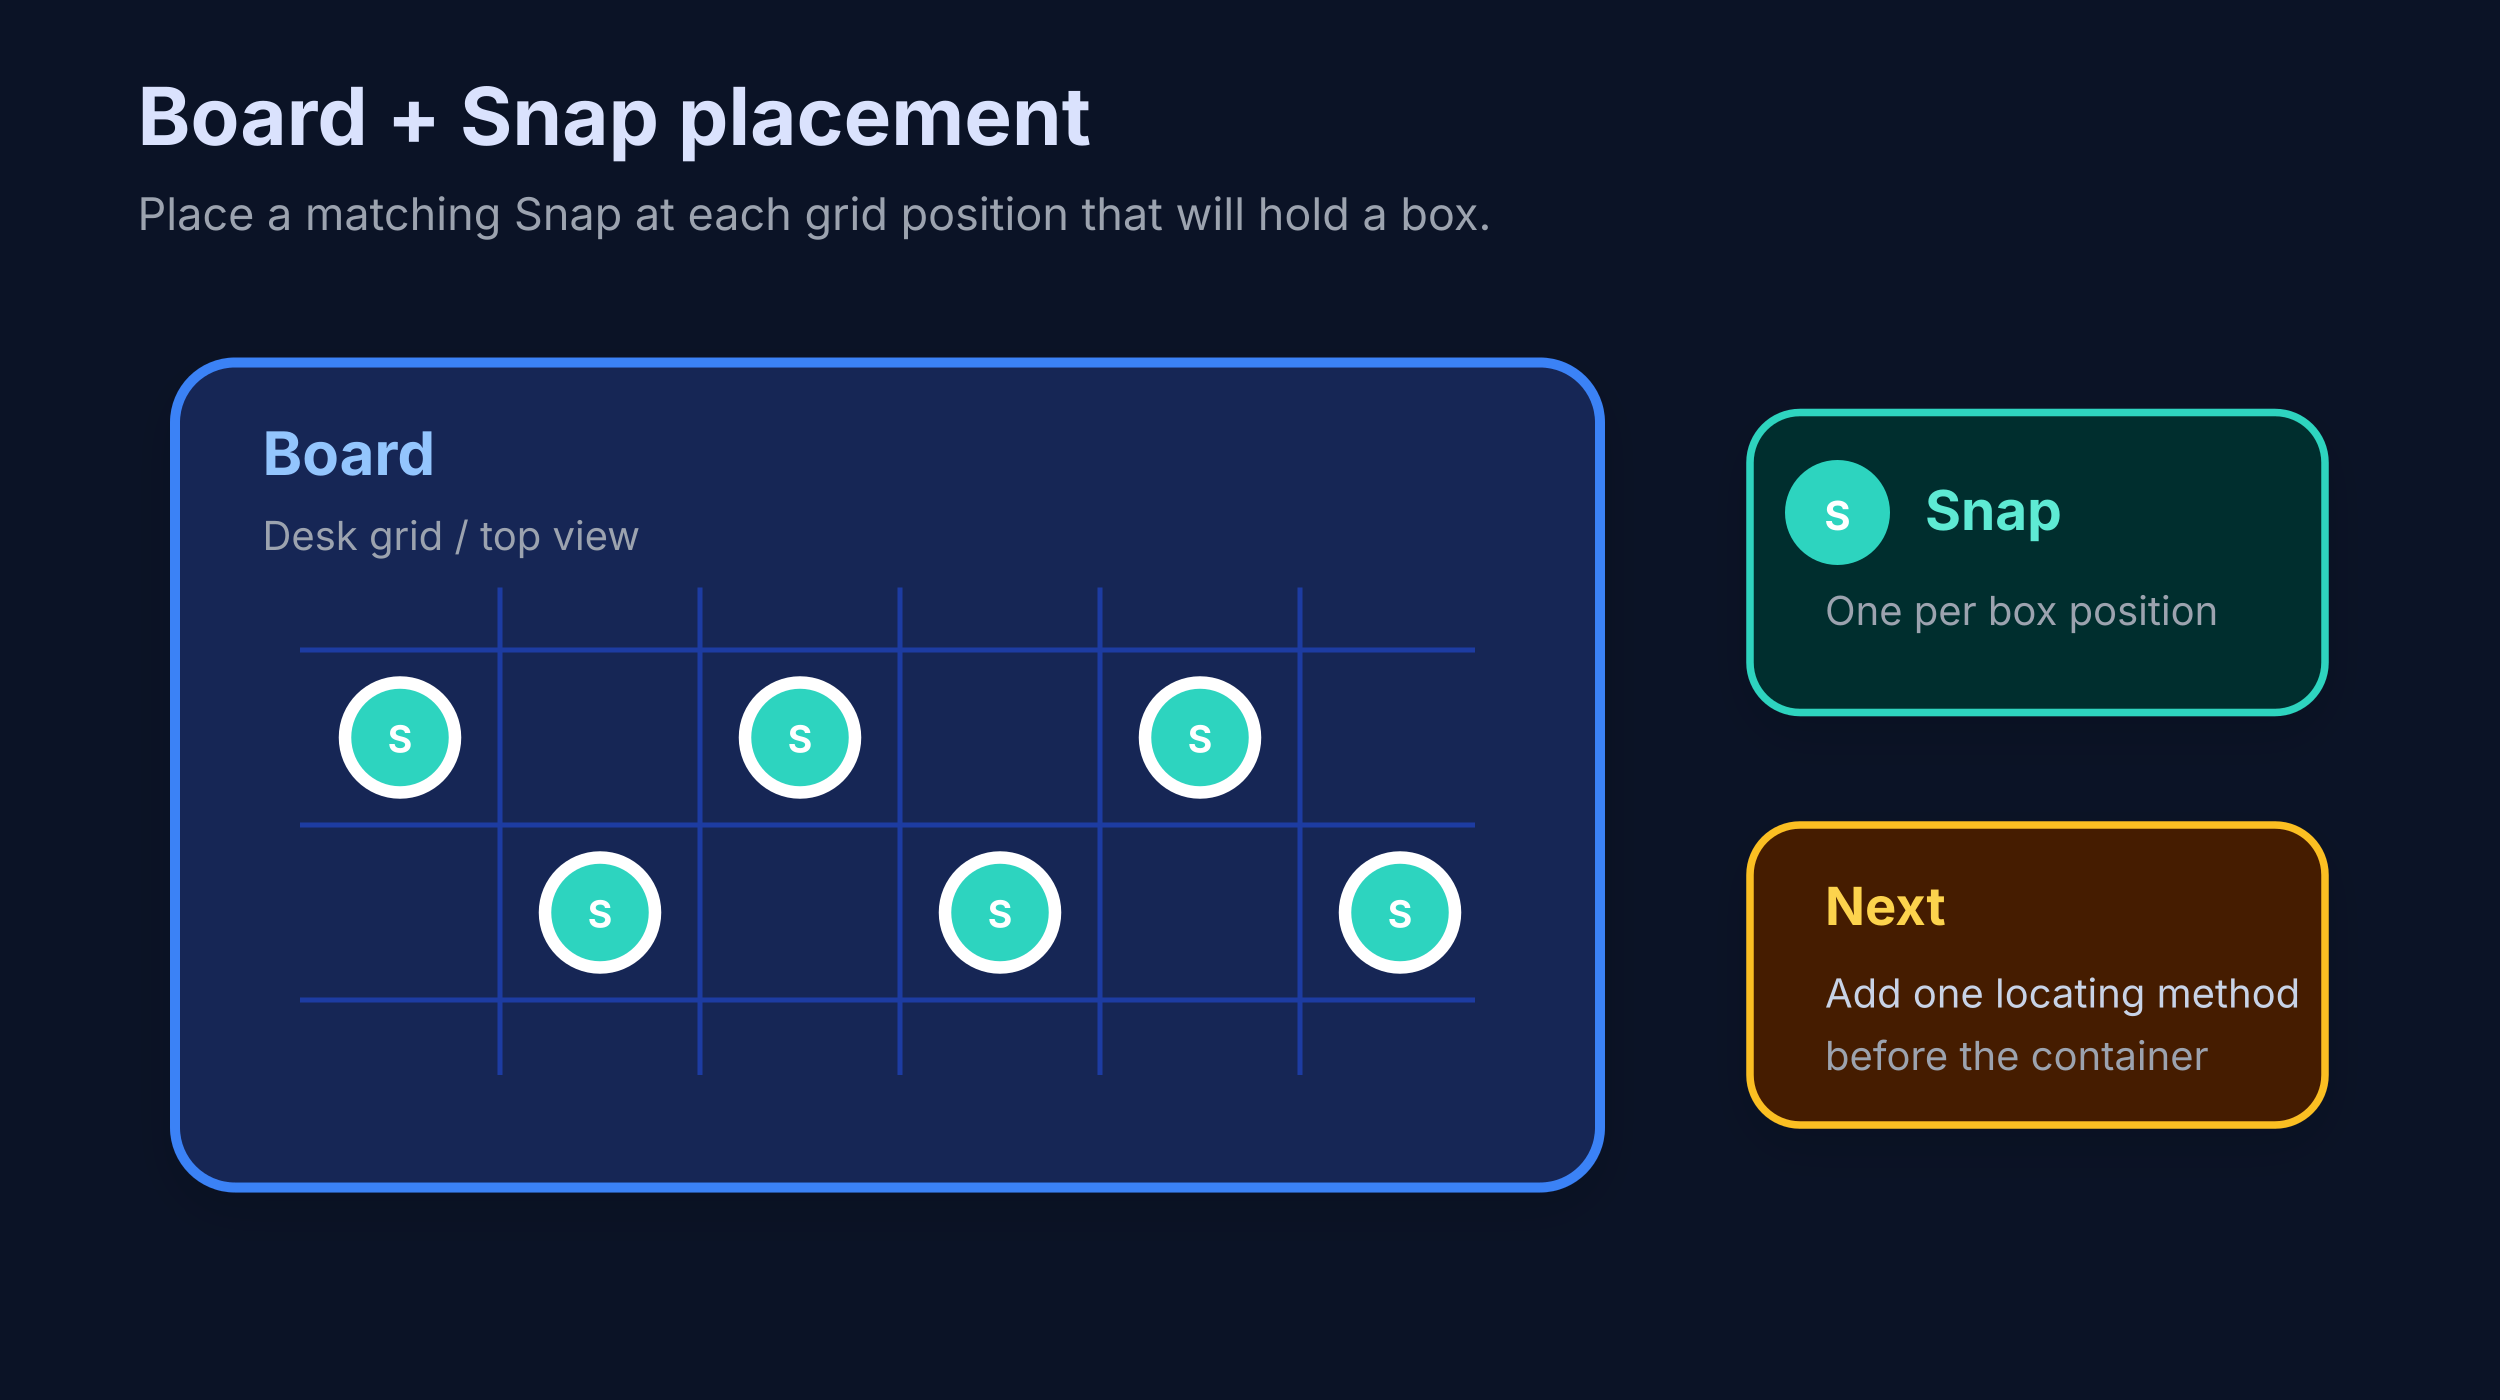
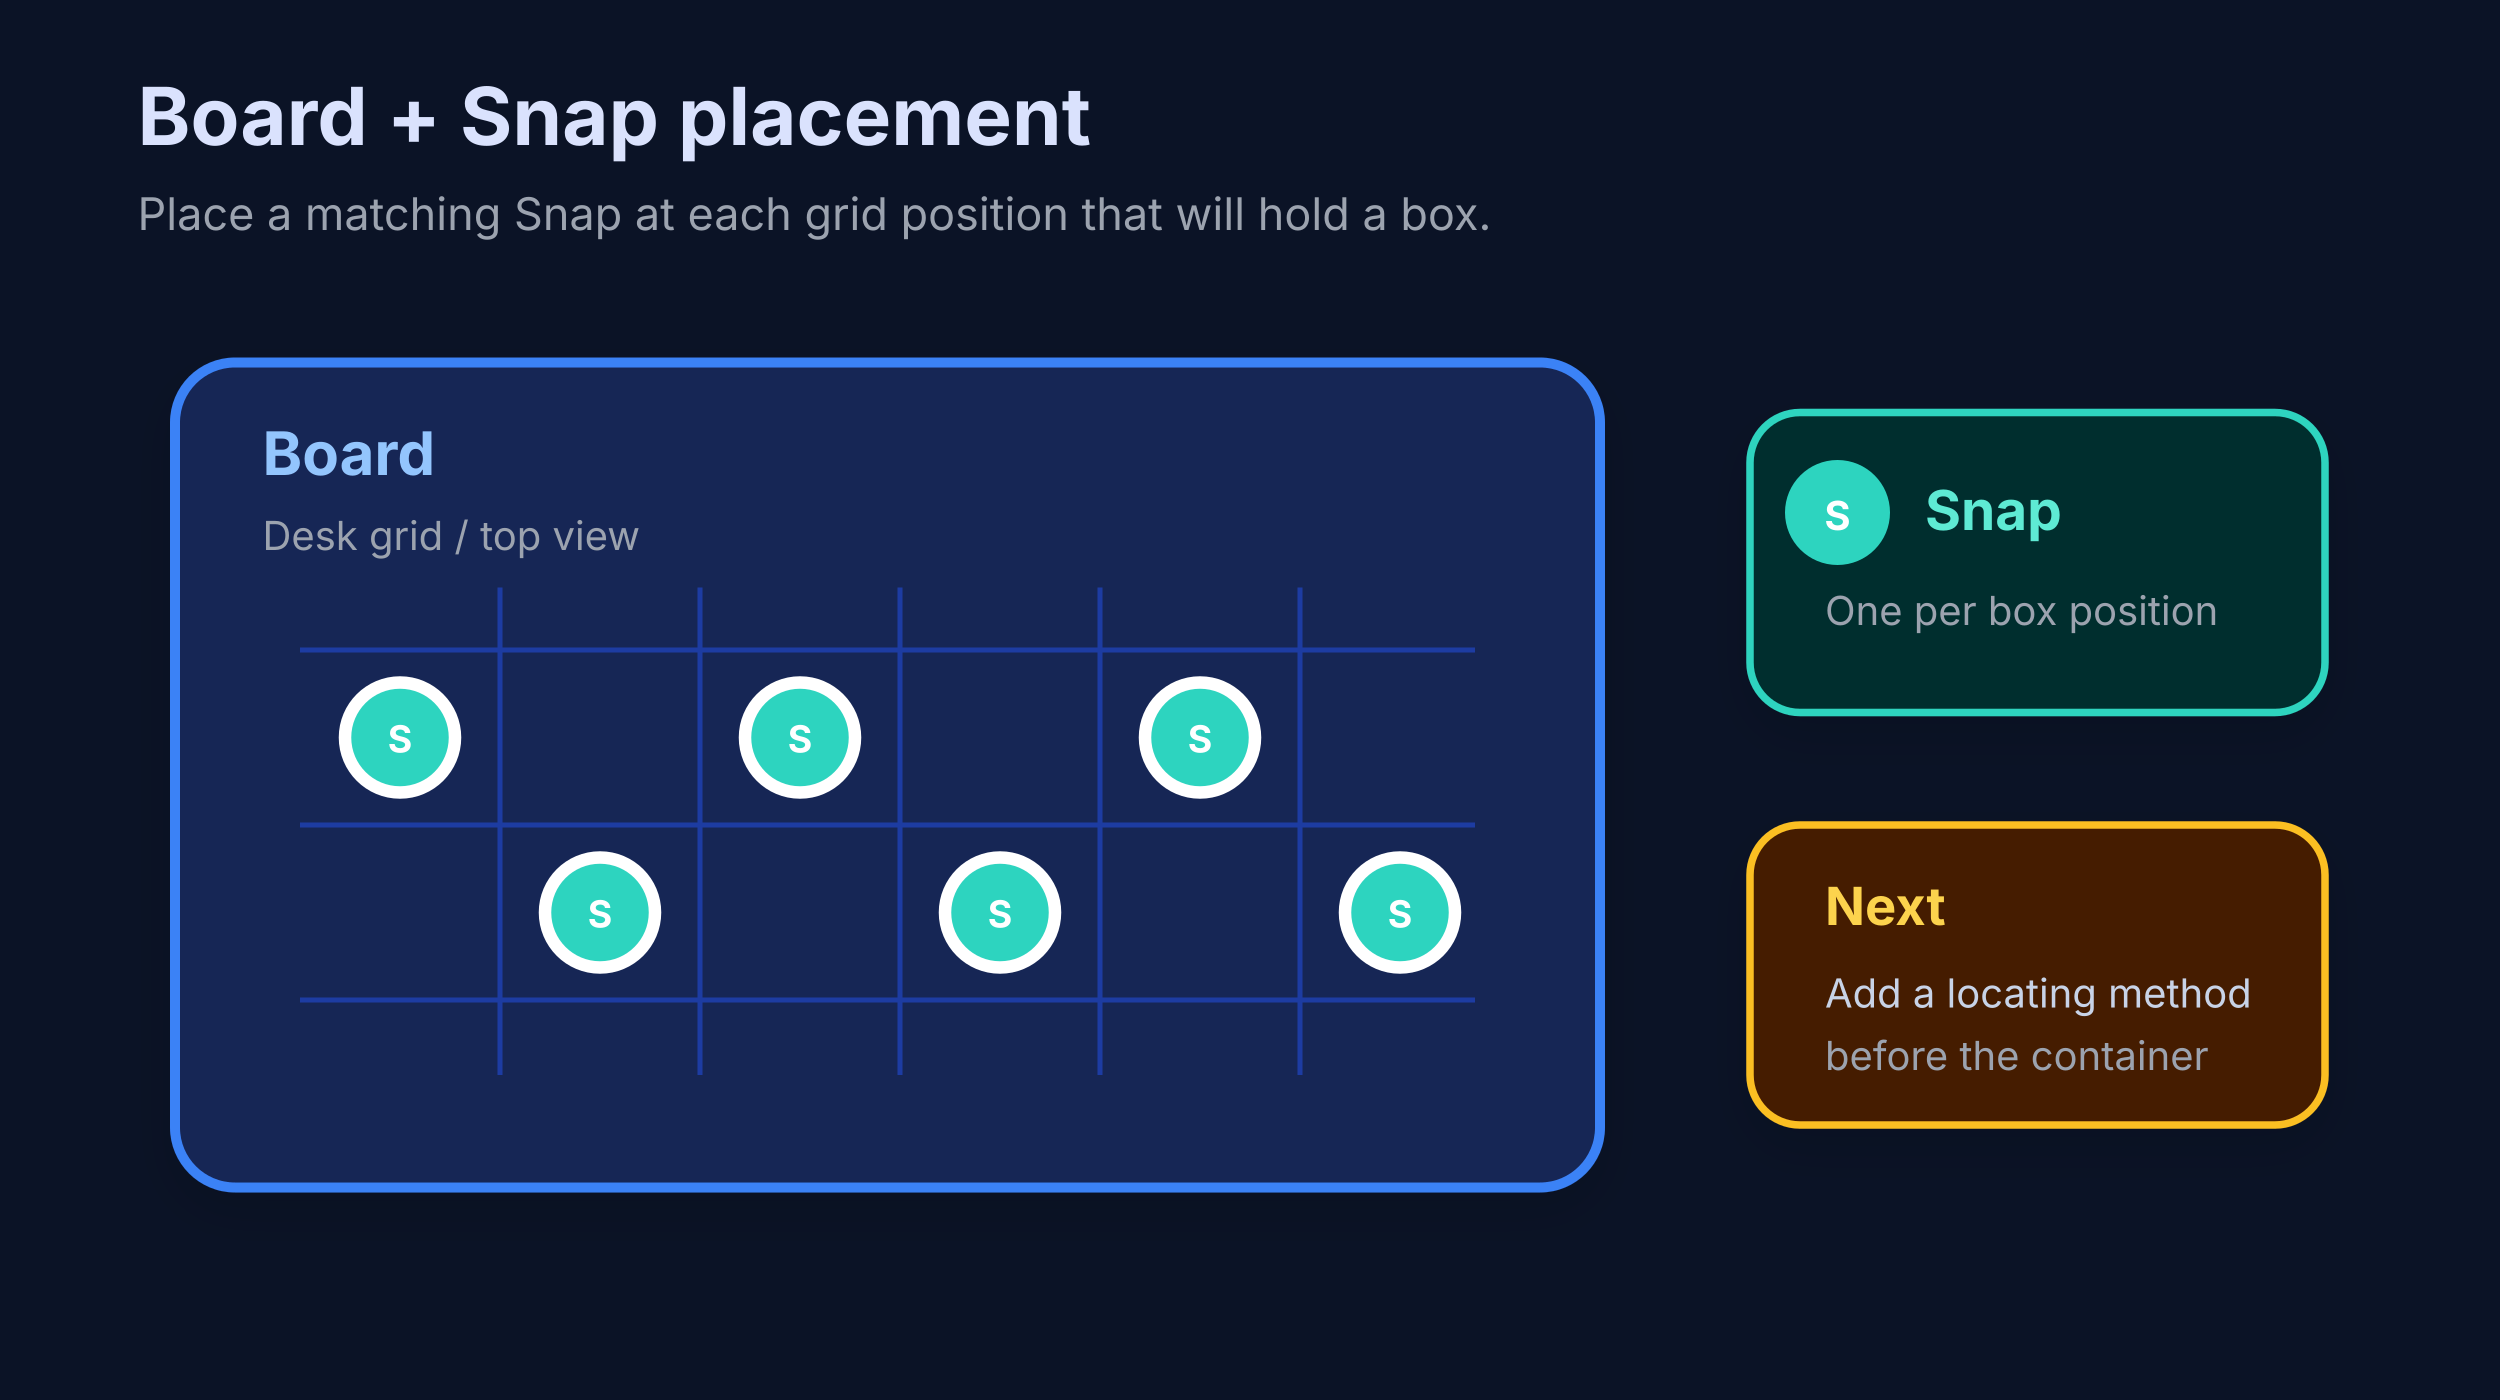
<svg xmlns="http://www.w3.org/2000/svg" width="1000" height="560" viewBox="0 0 1000 560" role="img" aria-labelledby="title desc">
  <defs>
    <filter id="shadow" x="-20%" y="-20%" width="140%" height="150%">
      <feDropShadow dx="0" dy="8" stdDeviation="10" flood-color="#000000" flood-opacity="0.12" />
    </filter>
  </defs>
  <rect width="1000" height="560" fill="#0b1326" />
  <text x="55" y="58" fill="#dae2fd" font-family="Inter, sans-serif" font-size="32" font-weight="750">Board + Snap placement</text>
  <text x="55" y="92" fill="#9ca3af" font-family="Inter, sans-serif" font-size="18">Place a matching Snap at each grid position that will hold a box.</text>
  <g filter="url(#shadow)">
    <rect x="70" y="145" width="570" height="330" rx="24" fill="#172554" stroke="#3b82f6" stroke-width="4" />
  </g>
  <text x="105" y="190" fill="#93c5fd" font-family="Inter, sans-serif" font-size="24" font-weight="700">Board</text>
  <text x="105" y="220" fill="#9ca3af" font-family="Inter, sans-serif" font-size="16">Desk grid / top view</text>
  <g stroke="#1e40af" stroke-width="2" opacity="0.85">
    <path d="M 120 260 H 590 M 120 330 H 590 M 120 400 H 590" />
    <path d="M 200 235 V 430 M 280 235 V 430 M 360 235 V 430 M 440 235 V 430 M 520 235 V 430" />
  </g>
  <g fill="#2dd4bf" stroke="white" stroke-width="5">
    <circle cx="160" cy="295" r="22" />
    <circle cx="320" cy="295" r="22" />
    <circle cx="480" cy="295" r="22" />
    <circle cx="240" cy="365" r="22" />
    <circle cx="400" cy="365" r="22" />
    <circle cx="560" cy="365" r="22" />
  </g>
  <g fill="white" font-family="Inter, sans-serif" font-size="15" font-weight="700" text-anchor="middle">
    <text x="160" y="301">S</text>
    <text x="320" y="301">S</text>
    <text x="480" y="301">S</text>
    <text x="240" y="371">S</text>
    <text x="400" y="371">S</text>
    <text x="560" y="371">S</text>
  </g>
  <g filter="url(#shadow)">
    <rect x="700" y="165" width="230" height="120" rx="20" fill="#042f2e" stroke="#2dd4bf" stroke-width="3" />
  </g>
  <circle cx="735" cy="205" r="21" fill="#2dd4bf" />
  <text x="735" y="212" text-anchor="middle" fill="white" font-family="Inter, sans-serif" font-size="16" font-weight="700">S</text>
  <text x="770" y="212" fill="#5eead4" font-family="Inter, sans-serif" font-size="22" font-weight="700">Snap</text>
  <text x="730" y="250" fill="#9ca3af" font-family="Inter, sans-serif" font-size="16">One per box position</text>
  <g filter="url(#shadow)">
    <rect x="700" y="330" width="230" height="120" rx="20" fill="#451a03" stroke="#fbbf24" stroke-width="3" />
  </g>
  <text x="730" y="370" fill="#fcd34d" font-family="Inter, sans-serif" font-size="21" font-weight="700">Next</text>
-   <text x="730" y="403" fill="#c8d3e7" font-family="Inter, sans-serif" font-size="16">Add one locating method</text>
+   <text x="730" y="403" fill="#c8d3e7" font-family="Inter, sans-serif" font-size="16">Add a locating method</text>
  <text x="730" y="428" fill="#9ca3af" font-family="Inter, sans-serif" font-size="16">before the container</text>
</svg>
